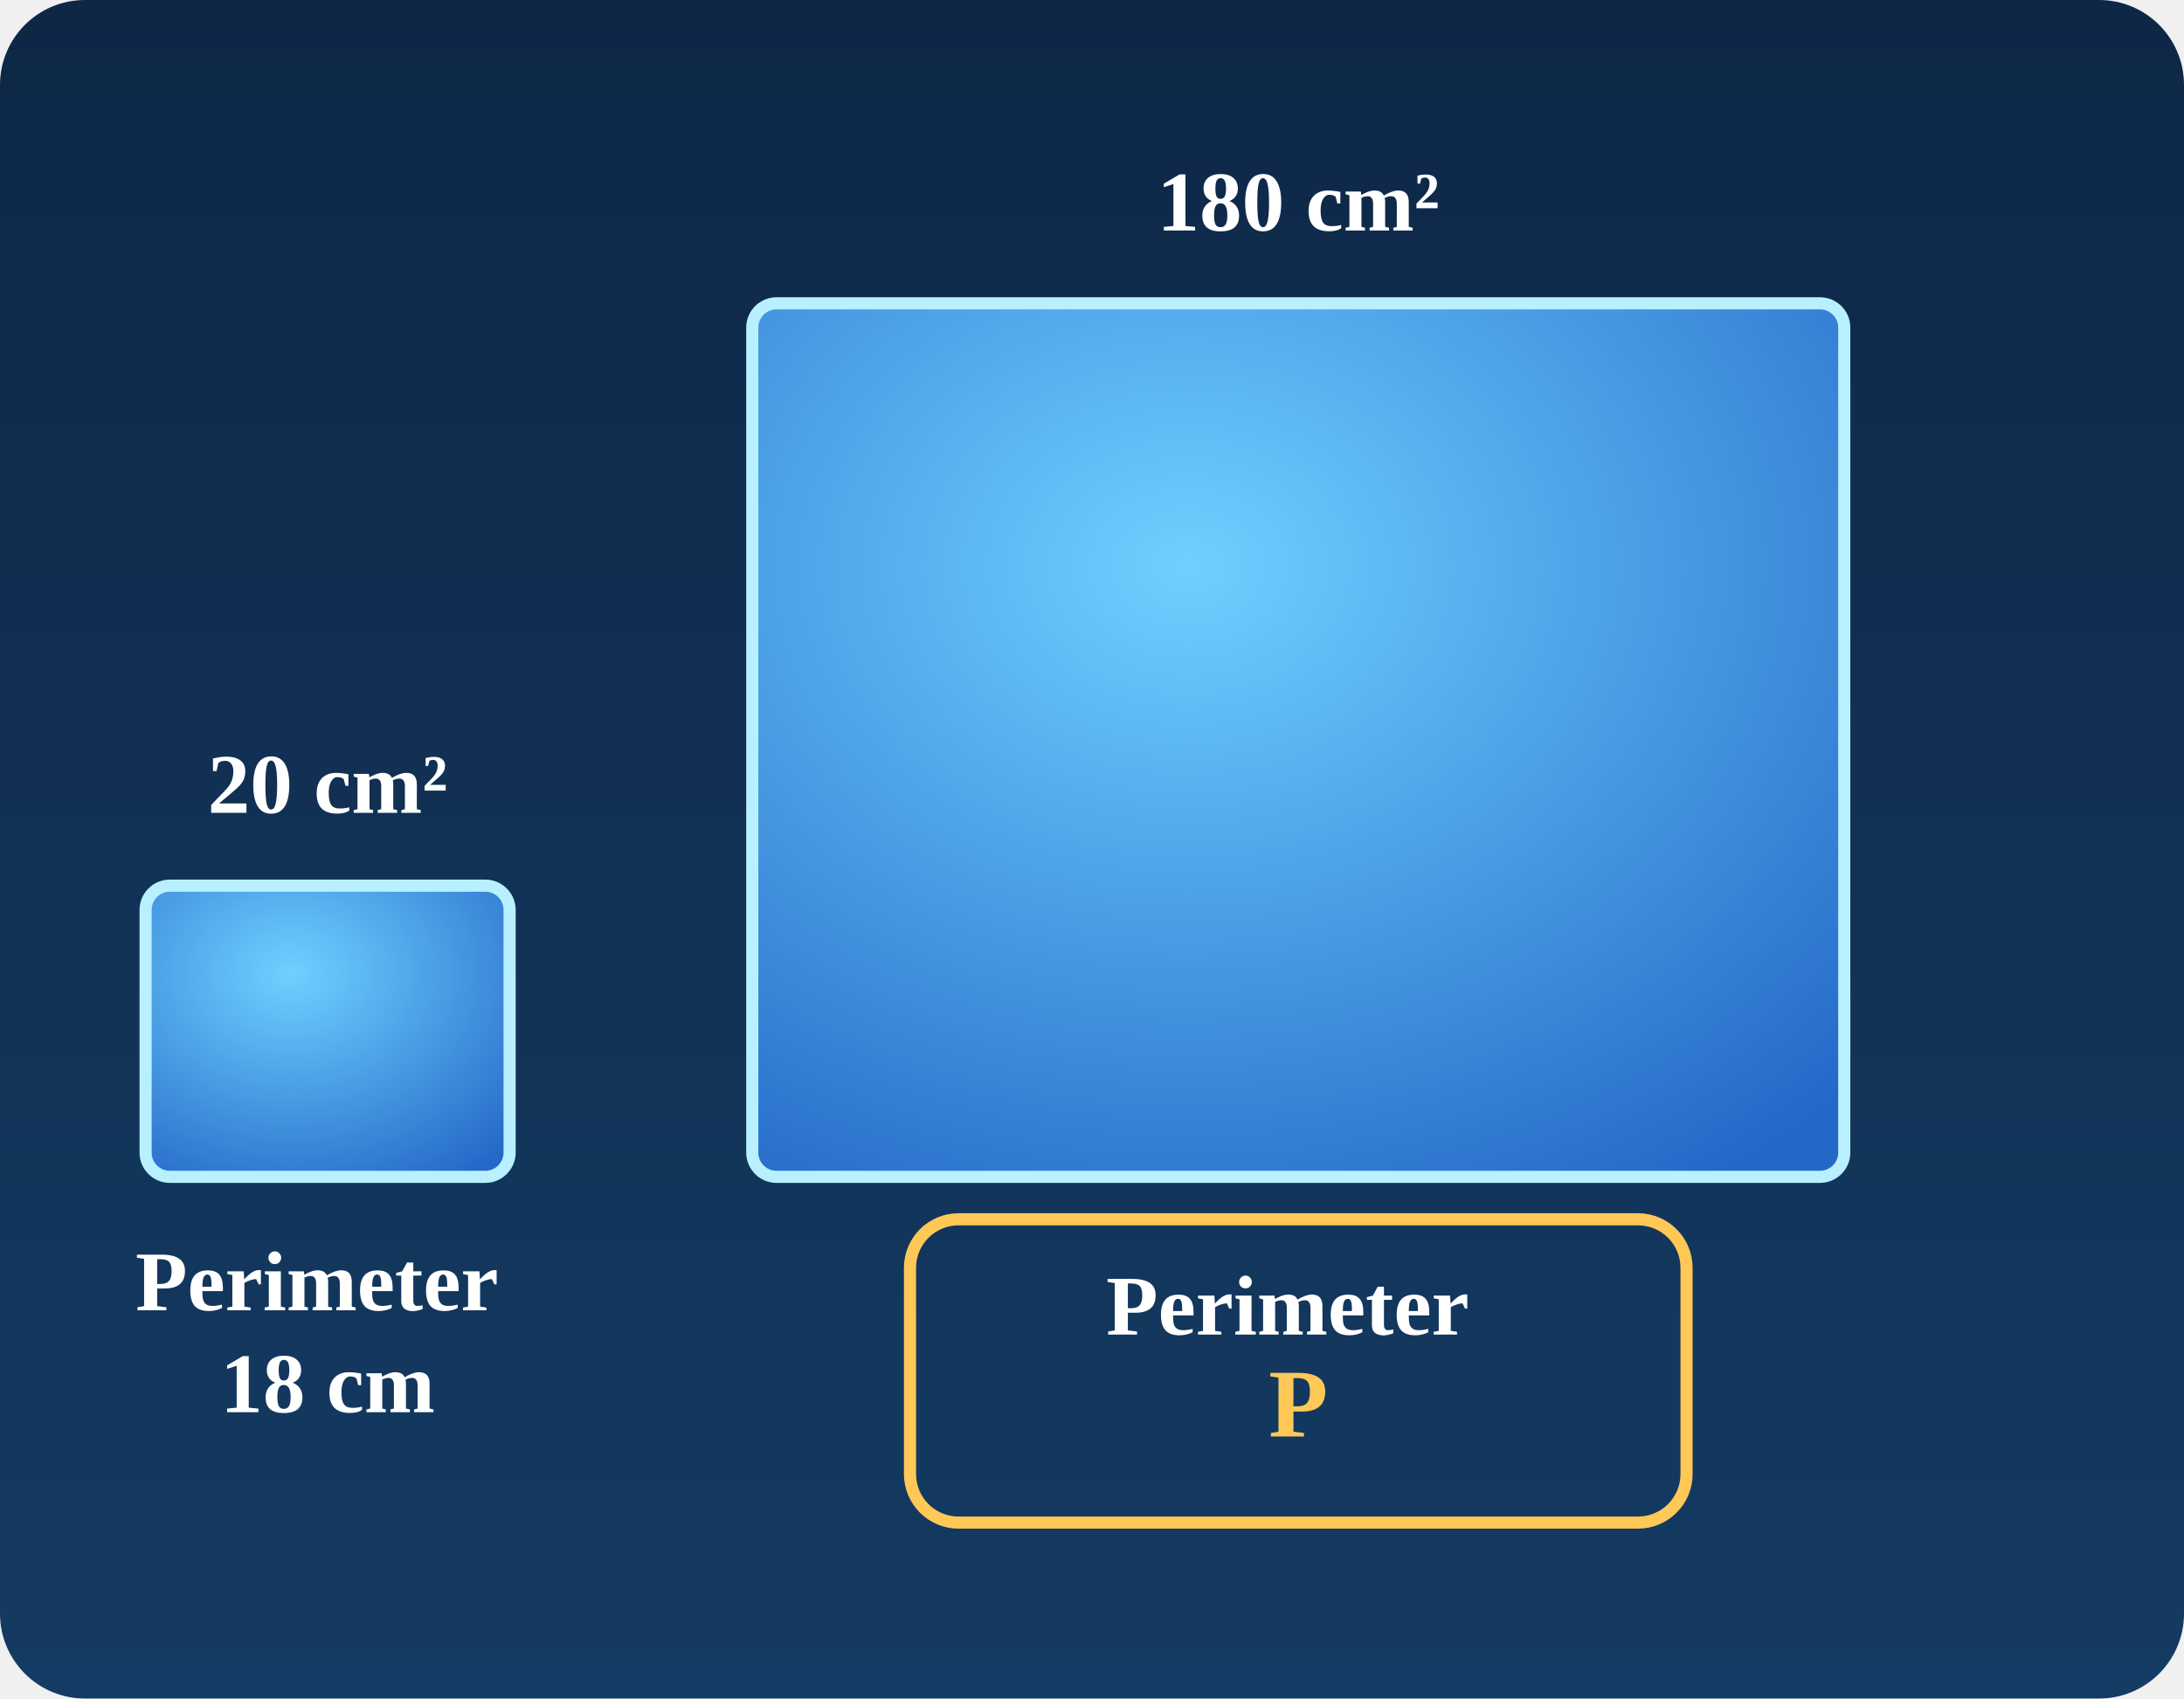
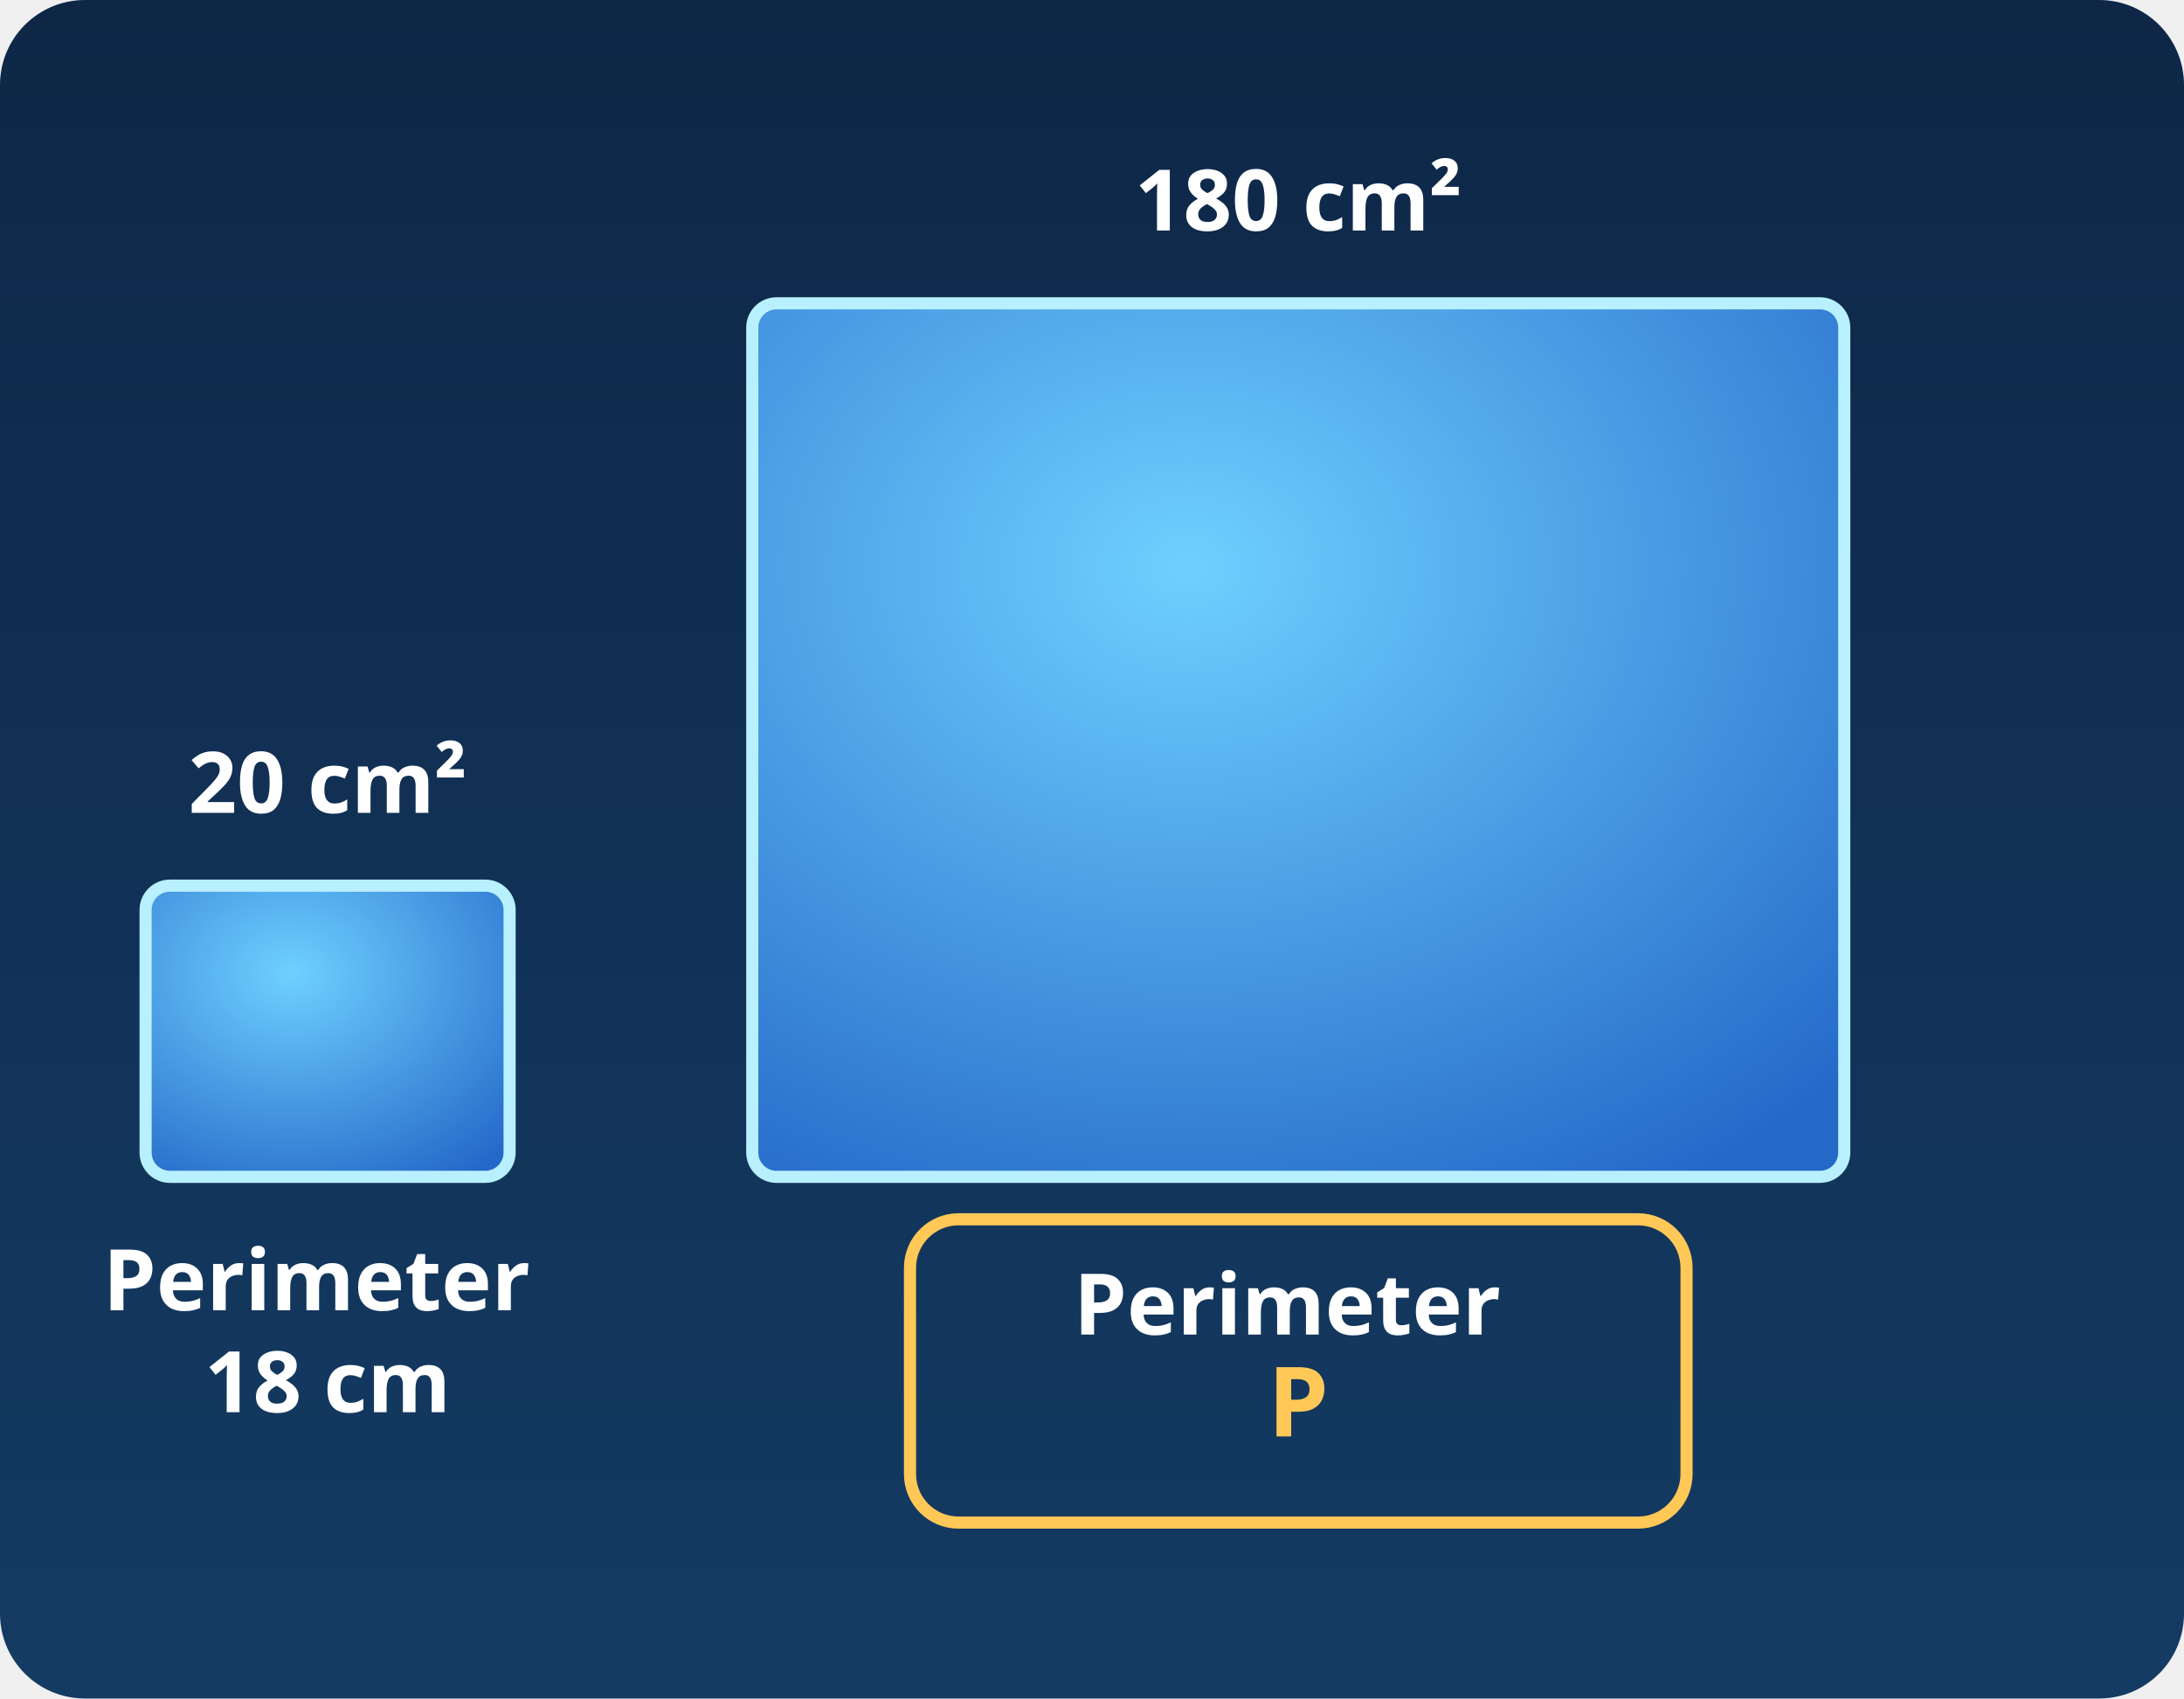
<svg xmlns="http://www.w3.org/2000/svg" viewBox="0 0 360 280" width="360" height="280">
  <defs>
    <linearGradient id="bg" x1="0" y1="0" x2="0" y2="1">
      <stop offset="0" stop-color="#0E2747" />
      <stop offset="1" stop-color="#143B63" />
    </linearGradient>
    <radialGradient id="o" cx="0.4" cy="0.3" r="0.8">
      <stop offset="0" stop-color="#2FB5B0" />
      <stop offset="1" stop-color="#17697F" />
    </radialGradient>
    <radialGradient id="i" cx="0.4" cy="0.3" r="0.85">
      <stop offset="0" stop-color="#6FD0FF" />
      <stop offset="1" stop-color="#2468C8" />
    </radialGradient>
    <radialGradient id="g" cx="0.5" cy="0.5" r="0.5">
      <stop offset="0" stop-color="#FFD27A" stop-opacity="0.7" />
      <stop offset="1" stop-color="#FFD27A" stop-opacity="0" />
    </radialGradient>
  </defs>
  <rect width="360" height="280" rx="14" fill="url(#bg)" />
  <rect x="24" y="146" width="60" height="48" rx="4" fill="url(#i)" stroke="#B8F0FF" stroke-width="2" />
  <rect x="124" y="50" width="180" height="144" rx="4" fill="url(#i)" stroke="#B8F0FF" stroke-width="2" />
-   <text x="54" y="134" text-anchor="middle" font-family="Source Sans 3, Arial, sans-serif" font-size="14" font-weight="600" fill="#FFFFFF">20 cm²</text>
-   <text x="214" y="38" text-anchor="middle" font-family="Source Sans 3, Arial, sans-serif" font-size="14" font-weight="600" fill="#FFFFFF">180 cm²</text>
-   <text x="54" y="216" text-anchor="middle" font-family="Source Sans 3, Arial, sans-serif" font-size="14" font-weight="600" fill="#FFFFFF">
+   <text x="54" y="134" text-anchor="middle" font-family="Geist, sans-serif" font-size="14" font-weight="600" fill="#FFFFFF">20 cm²</text>
+   <text x="214" y="38" text-anchor="middle" font-family="Geist, sans-serif" font-size="14" font-weight="600" fill="#FFFFFF">180 cm²</text>
+   <text x="54" y="216" text-anchor="middle" font-family="Geist, sans-serif" font-size="14" font-weight="600" fill="#FFFFFF">
    <tspan x="54">Perimeter</tspan>
    <tspan x="54" dy="1.2em">18 cm</tspan>
  </text>
  <rect x="150" y="201" width="128" height="50" rx="8" fill="none" stroke="#FFC857" stroke-width="2" />
-   <text x="214" y="220" text-anchor="middle" font-family="Source Sans 3, Arial, sans-serif" font-size="14" font-weight="600" fill="#FFFFFF">
+   <text x="214" y="220" text-anchor="middle" font-family="Geist, sans-serif" font-size="14" font-weight="600" fill="#FFFFFF">
    <tspan x="214">Perimeter</tspan>
    <tspan x="214" dy="1.2em">
      <tspan font-weight="700" font-size="16" fill="#FFC857">P</tspan>
    </tspan>
  </text>
</svg>
